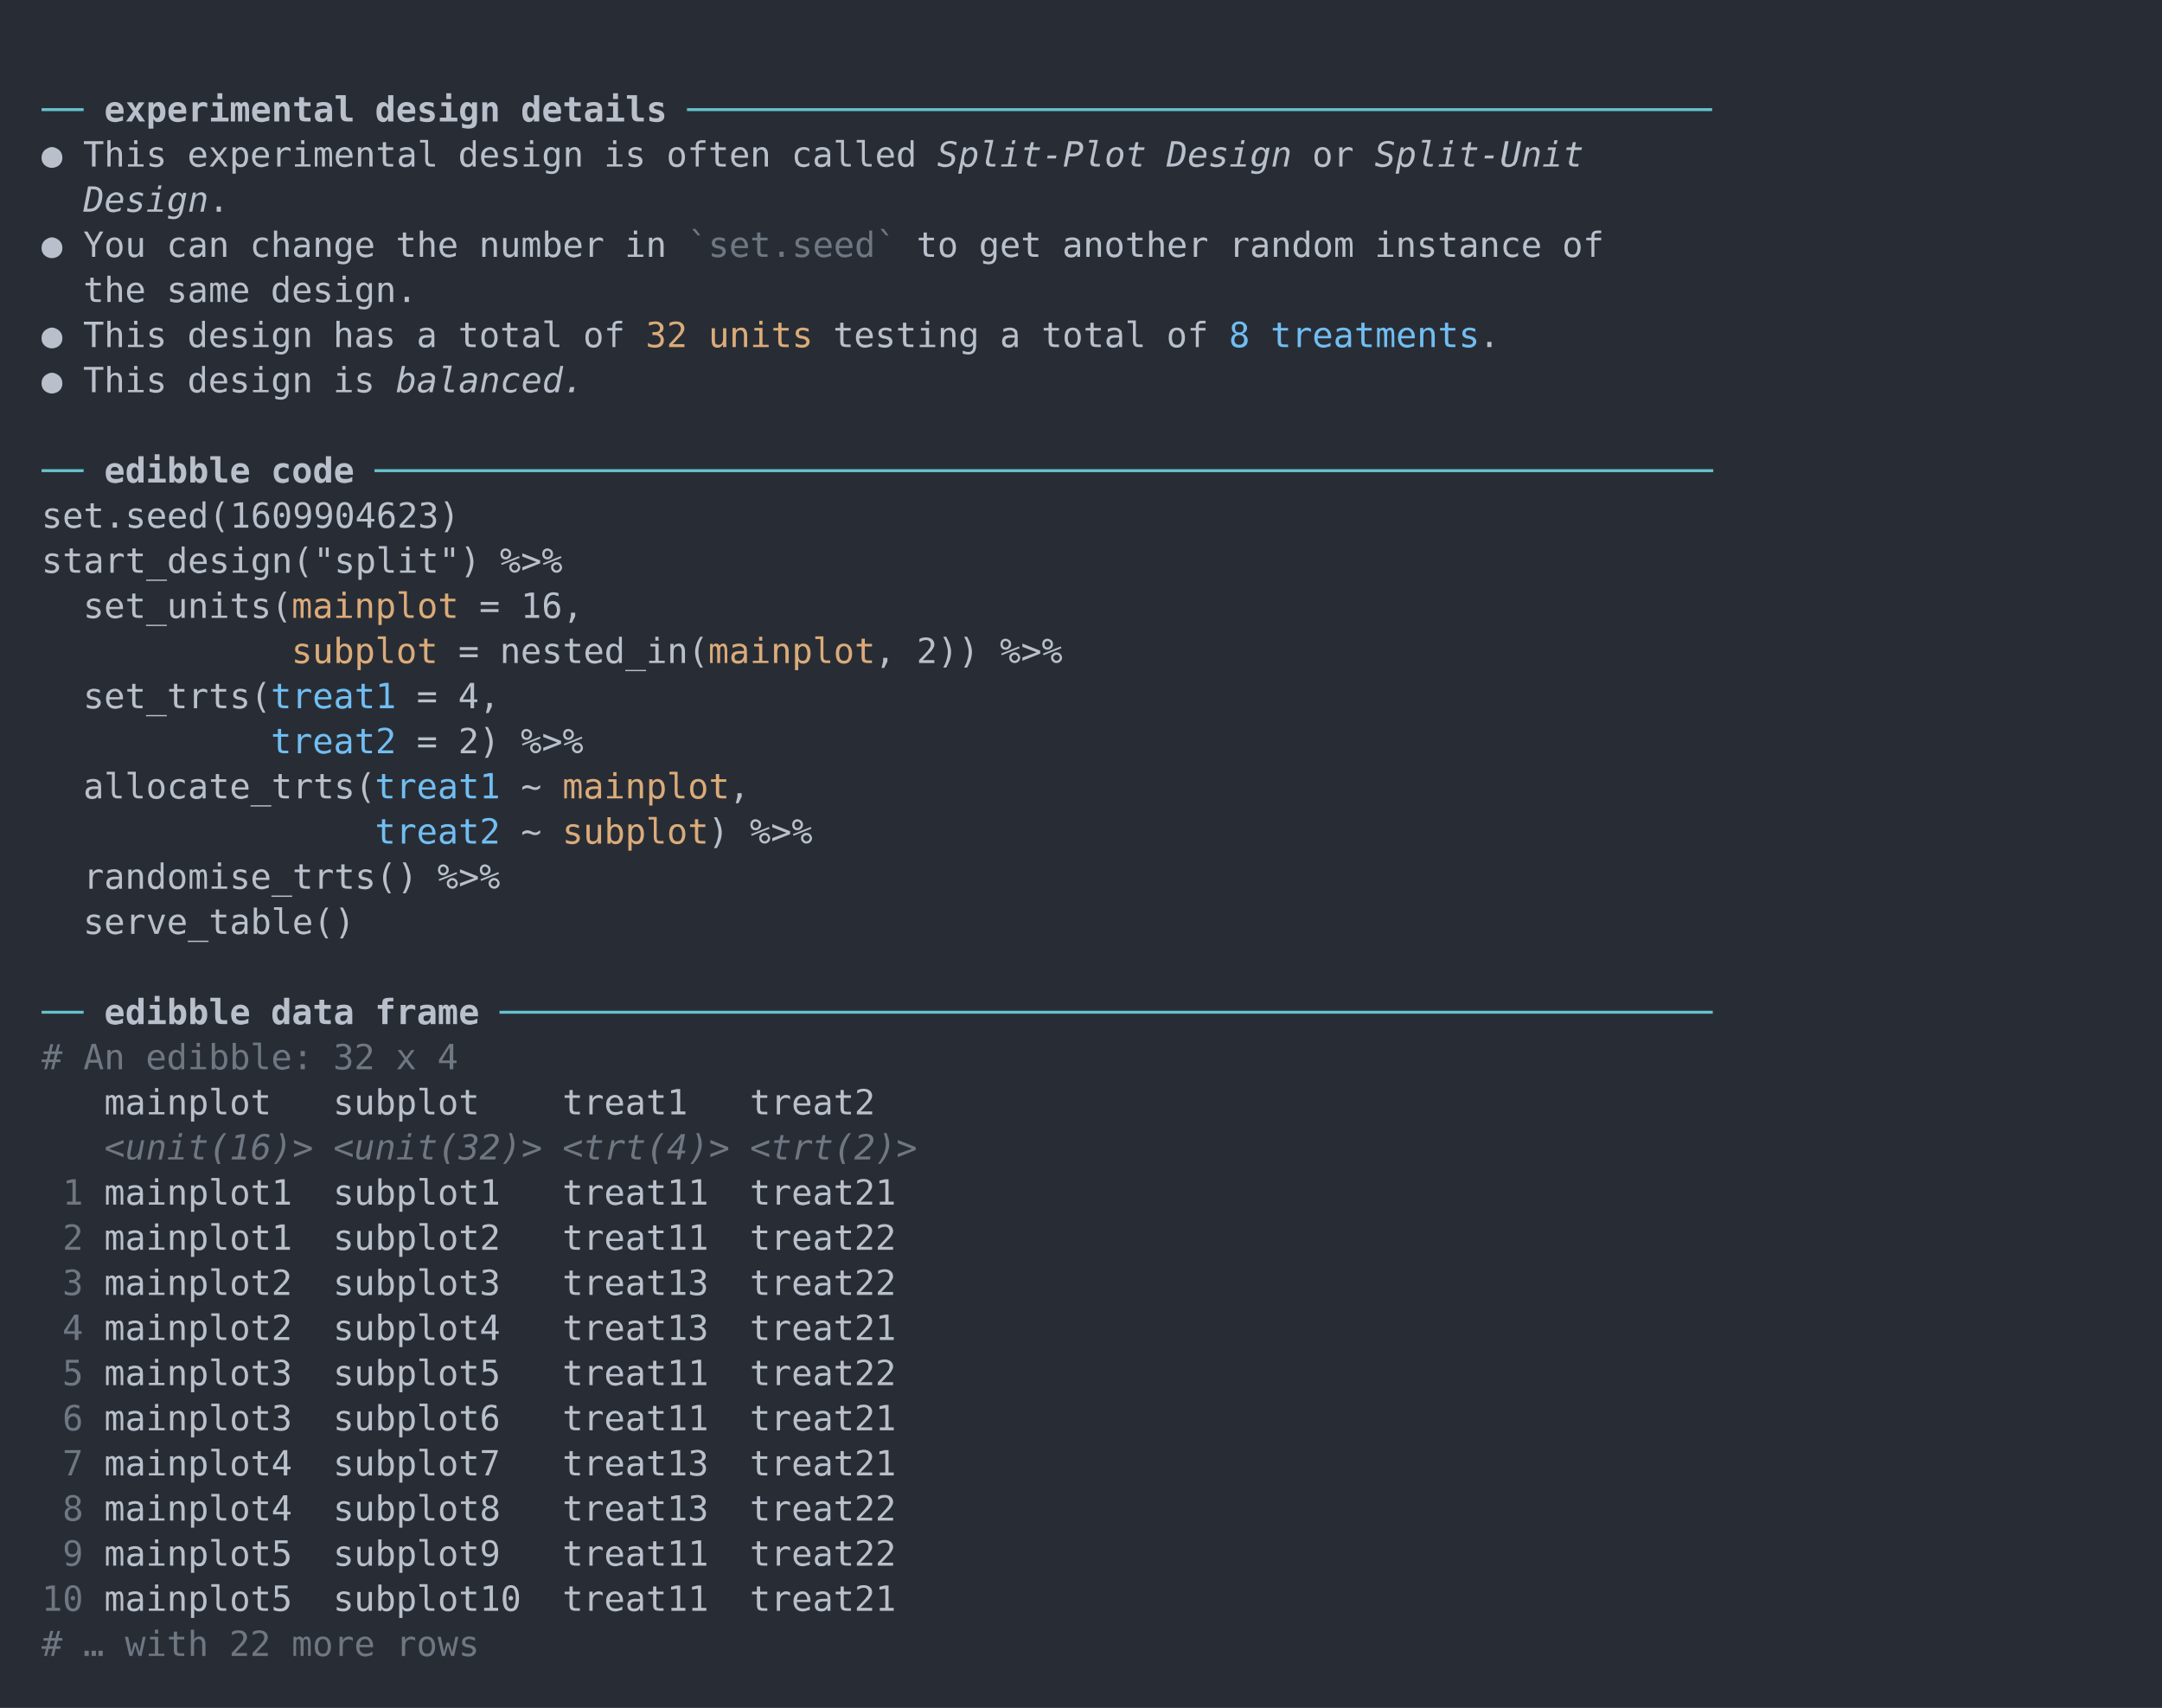
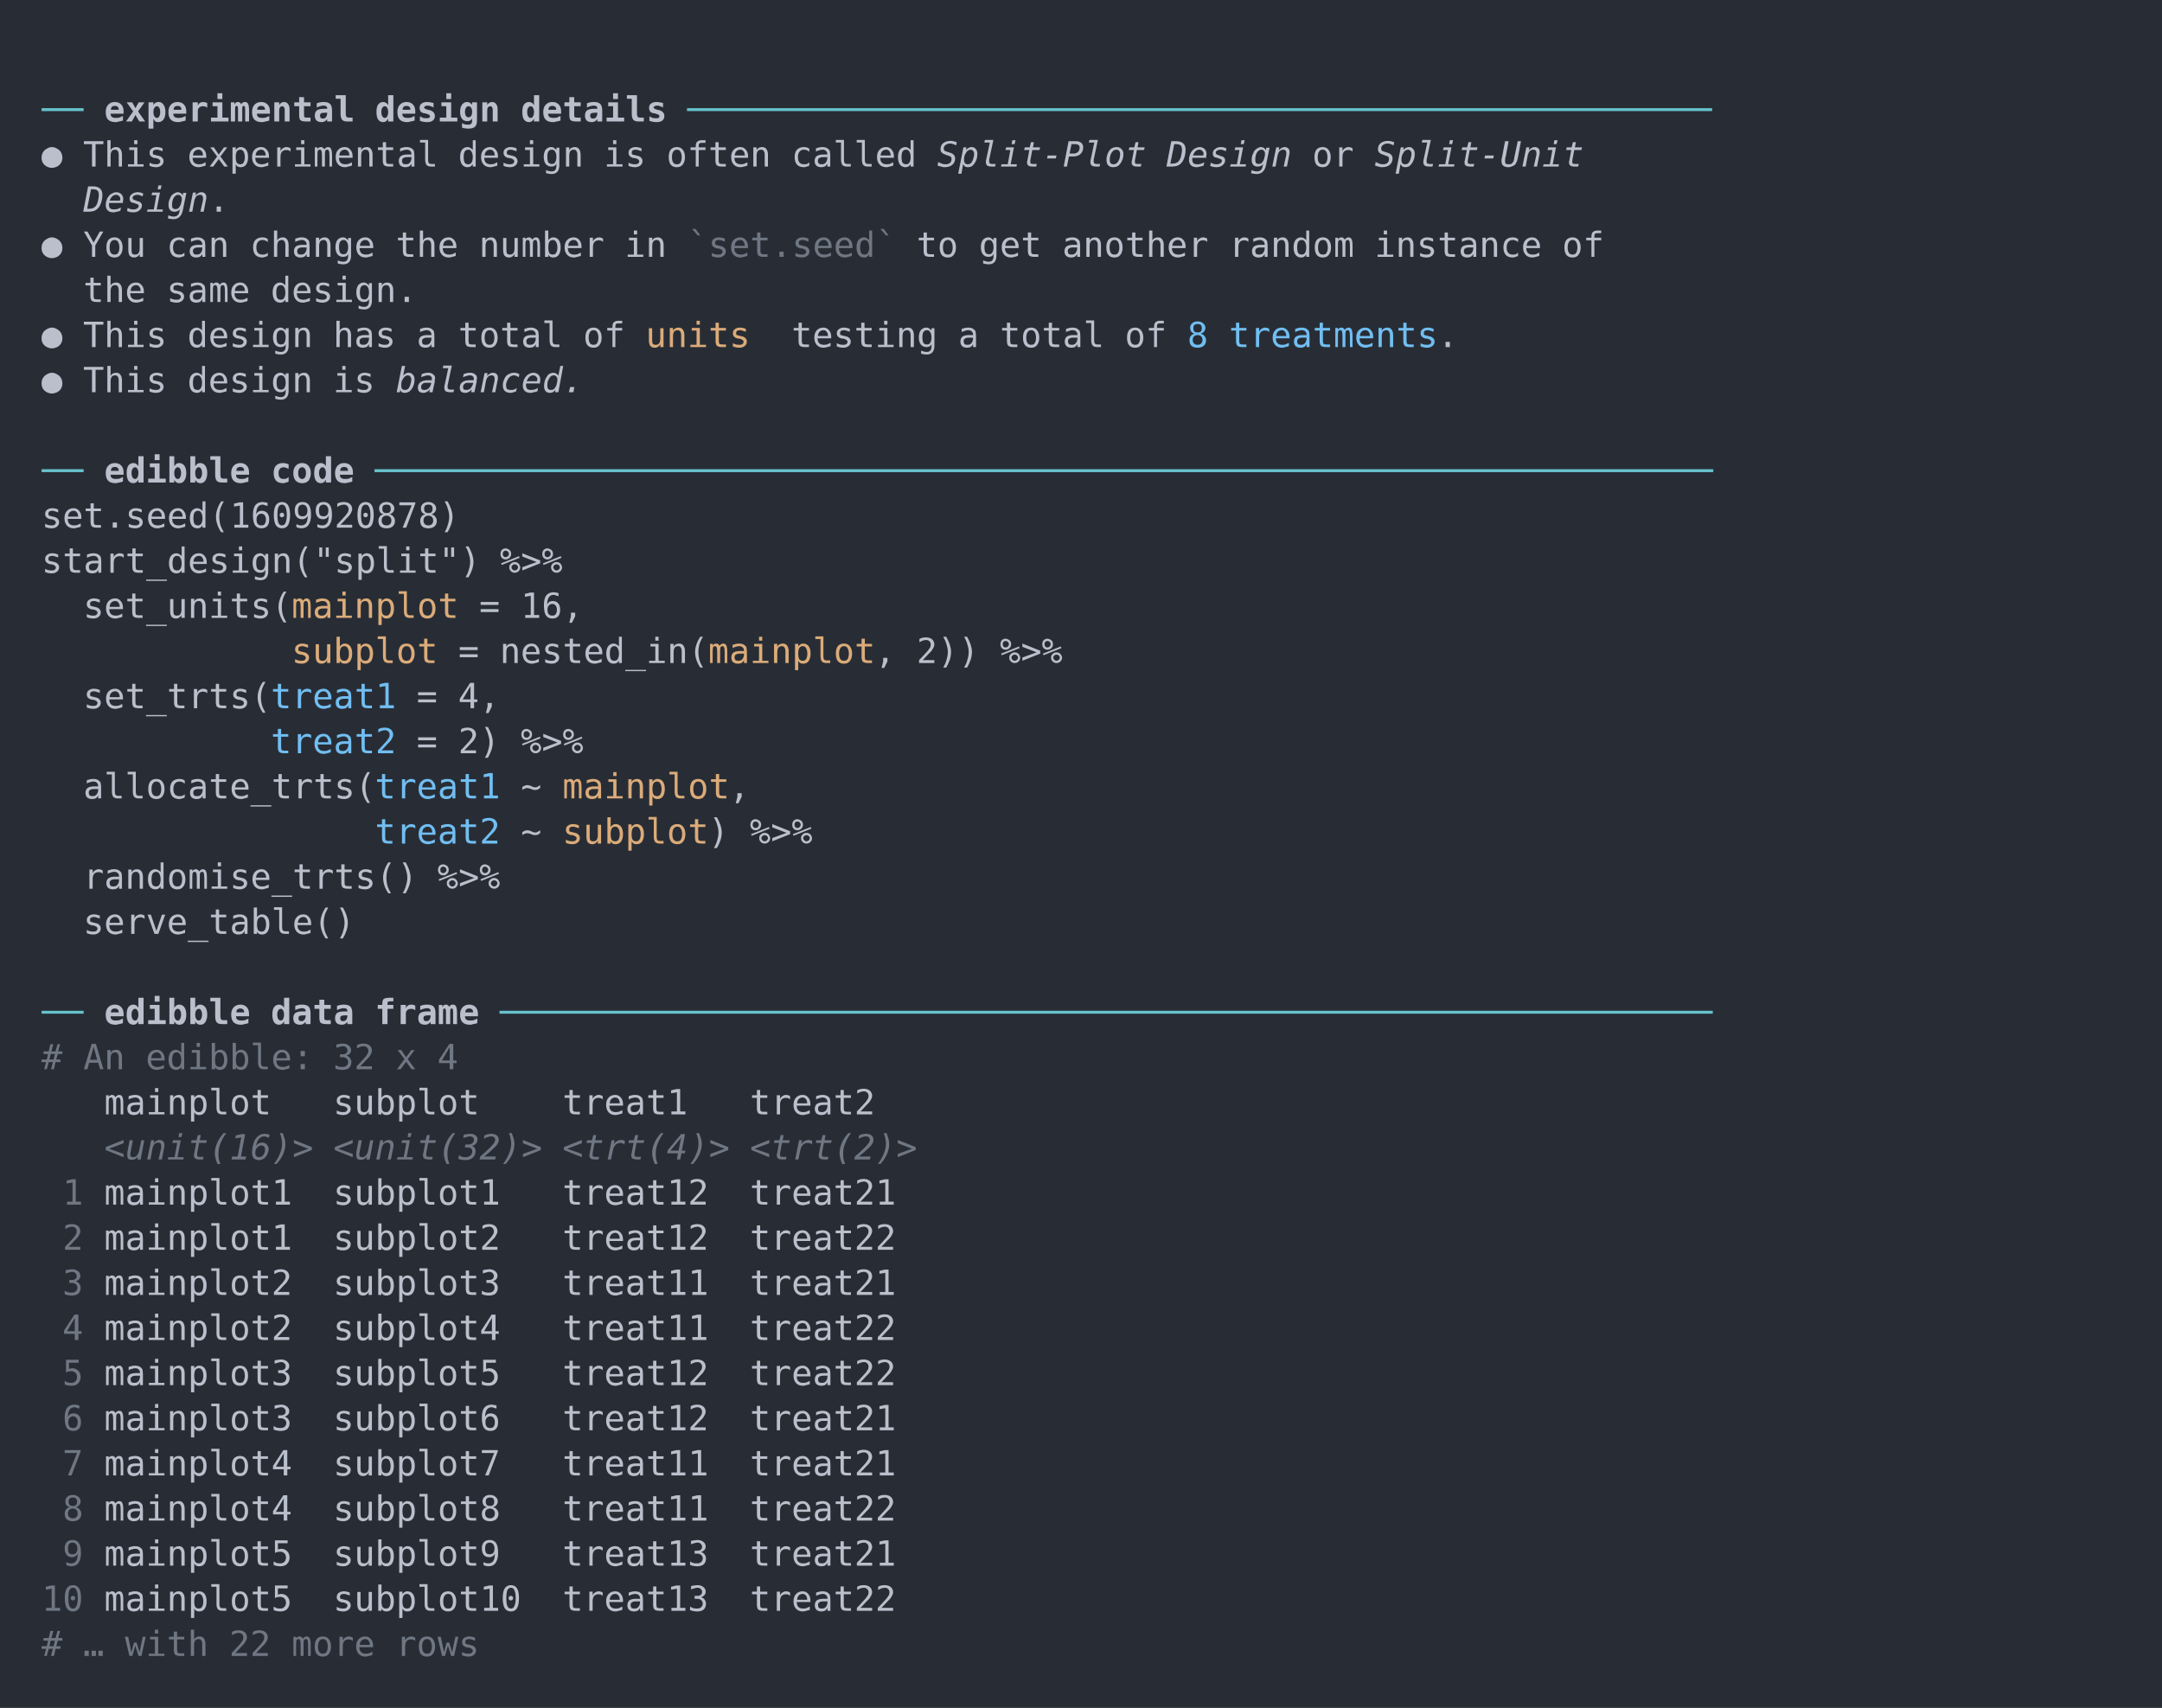
<svg xmlns="http://www.w3.org/2000/svg" xmlns:xlink="http://www.w3.org/1999/xlink" width="1040" height="821.56">
  <rect width="1040" height="821.56" rx="0" ry="0" class="a" />
  <svg height="781.56" viewBox="0 0 100 78.156" width="1000" x="20" y="20">
    <style>.a{fill:rgb(40,45,53)}.b{font-family:'Fira Code',Monaco,Consolas,Menlo,'Bitstream Vera Sans Mono','Powerline Symbols',monospace}.c{fill:transparent}.d{fill:rgb(102,194,205);white-space:pre}.e{fill:rgb(185,192,203);font-weight:bold;white-space:pre}.f{fill:rgb(185,192,203);white-space:pre}.g{fill:rgb(185,192,203);font-style:italic;white-space:pre}.h{fill:rgb(111,119,131);white-space:pre}.i{fill:rgb(219,171,121);white-space:pre}.j{fill:rgb(113,190,242);white-space:pre}.k{fill:rgb(111,119,131);font-style:italic;white-space:pre}</style>
    <g font-family="'Fira Code',Monaco,Consolas,Menlo,'Bitstream Vera Sans Mono','Powerline Symbols',monospace" font-size="1.67" class="b">
      <defs>
        <symbol id="a">
          <rect height="37" width="100" x="0" y="0" class="c" />
        </symbol>
      </defs>
      <rect height="78.156" width="100" class="a" />
      <svg x="0" y="0" width="100">
        <svg x="0">
          <use xlink:href="#a" />
          <text x="0" y="3.841" class="d">──</text>
          <text x="3.006" y="3.841" class="e">experimental</text>
          <text x="16.032" y="3.841" class="e">design</text>
          <text x="23.046" y="3.841" class="e">details</text>
          <text x="31.062" y="3.841" class="d">─────────────────────────────────────────────────</text>
          <text x="0" y="6.012" class="f">●</text>
          <text x="2.004" y="6.012" class="f">This</text>
          <text x="7.014" y="6.012" class="f">experimental</text>
          <text x="20.04" y="6.012" class="f">design</text>
          <text x="27.054" y="6.012" class="f">is</text>
          <text x="30.06" y="6.012" class="f">often</text>
          <text x="36.072" y="6.012" class="f">called</text>
          <text x="43.086" y="6.012" class="g">Split-Plot</text>
          <text x="54.108" y="6.012" class="g">Design</text>
          <text x="61.122" y="6.012" class="f">or</text>
          <text x="64.128" y="6.012" class="g">Split-Unit</text>
          <text x="2.004" y="8.183" class="g">Design</text>
          <text x="8.016" y="8.183" class="f">.</text>
          <text x="0" y="10.354" class="f">●</text>
          <text x="2.004" y="10.354" class="f">You</text>
          <text x="6.012" y="10.354" class="f">can</text>
          <text x="10.02" y="10.354" class="f">change</text>
          <text x="17.034" y="10.354" class="f">the</text>
          <text x="21.042" y="10.354" class="f">number</text>
          <text x="28.056" y="10.354" class="f">in</text>0<text x="31.062" y="10.354" class="h">`set.seed`</text>
          <text x="42.084" y="10.354" class="f">to</text>
          <text x="45.09" y="10.354" class="f">get</text>
          <text x="49.098" y="10.354" class="f">another</text>
          <text x="57.114" y="10.354" class="f">random</text>
          <text x="64.128" y="10.354" class="f">instance</text>
          <text x="73.146" y="10.354" class="f">of</text>
          <text x="2.004" y="12.525" class="f">the</text>
          <text x="6.012" y="12.525" class="f">same</text>
          <text x="11.022" y="12.525" class="f">design.</text>
          <text x="0" y="14.696" class="f">●</text>
          <text x="2.004" y="14.696" class="f">This</text>
          <text x="7.014" y="14.696" class="f">design</text>
          <text x="14.028" y="14.696" class="f">has</text>
          <text x="18.036" y="14.696" class="f">a</text>
          <text x="20.04" y="14.696" class="f">total</text>
-           <text x="26.052" y="14.696" class="f">of</text>0<text x="29.058" y="14.696" class="i">32 units</text>
-           <text x="38.076" y="14.696" class="f">testing</text>
-           <text x="46.092" y="14.696" class="f">a</text>
-           <text x="48.096" y="14.696" class="f">total</text>
-           <text x="54.108" y="14.696" class="f">of</text>
-           <text x="57.114" y="14.696" class="j">8</text>
-           <text x="59.118" y="14.696" class="j">treatments</text>
-           <text x="69.138" y="14.696" class="f">.</text>
+           <text x="26.052" y="14.696" class="f">of</text>0<text x="29.058" y="14.696" class="i"> units</text>
+           <text x="36.072" y="14.696" class="f">testing</text>
+           <text x="44.088" y="14.696" class="f">a</text>
+           <text x="46.092" y="14.696" class="f">total</text>
+           <text x="52.104" y="14.696" class="f">of</text>
+           <text x="55.11" y="14.696" class="j">8</text>
+           <text x="57.114" y="14.696" class="j">treatments</text>
+           <text x="67.134" y="14.696" class="f">.</text>
          <text x="0" y="16.867" class="f">●</text>
          <text x="2.004" y="16.867" class="f">This</text>
          <text x="7.014" y="16.867" class="f">design</text>
          <text x="14.028" y="16.867" class="f">is</text>
          <text x="17.034" y="16.867" class="g">balanced.</text>
          <text x="0" y="21.209" class="d">──</text>
          <text x="3.006" y="21.209" class="e">edibble</text>
          <text x="11.022" y="21.209" class="e">code</text>
          <text x="16.032" y="21.209" class="d">────────────────────────────────────────────────────────────────</text>
-           <text x="0" y="23.38" class="f">set.seed(1609904623)</text>
+           <text x="0" y="23.38" class="f">set.seed(1609920878)</text>
          <text x="0" y="25.551" class="f">start_design("split")</text>
          <text x="22.044" y="25.551" class="f">%&gt;%</text>
          <text x="2.004" y="27.722" class="f">set_units(</text>0<text x="12.024" y="27.722" class="i">mainplot</text>
          <text x="21.042" y="27.722" class="f">=</text>
          <text x="23.046" y="27.722" class="f">16,</text>0<text x="12.024" y="29.893" class="i">subplot</text>
          <text x="20.04" y="29.893" class="f">=</text>
          <text x="22.044" y="29.893" class="f">nested_in(</text>0<text x="32.064" y="29.893" class="i">mainplot</text>
          <text x="40.08" y="29.893" class="f">,</text>
          <text x="42.084" y="29.893" class="f">2))</text>
          <text x="46.092" y="29.893" class="f">%&gt;%</text>
          <text x="2.004" y="32.064" class="f">set_trts(</text>
          <text x="11.022" y="32.064" class="j">treat1</text>
          <text x="18.036" y="32.064" class="f">=</text>
          <text x="20.04" y="32.064" class="f">4,</text>
          <text x="11.022" y="34.235" class="j">treat2</text>
          <text x="18.036" y="34.235" class="f">=</text>
          <text x="20.04" y="34.235" class="f">2)</text>
          <text x="23.046" y="34.235" class="f">%&gt;%</text>
          <text x="2.004" y="36.406" class="f">allocate_trts(</text>
          <text x="16.032" y="36.406" class="j">treat1</text>
          <text x="23.046" y="36.406" class="f">~</text>0<text x="25.05" y="36.406" class="i">mainplot</text>
          <text x="33.066" y="36.406" class="f">,</text>
          <text x="16.032" y="38.577" class="j">treat2</text>
          <text x="23.046" y="38.577" class="f">~</text>0<text x="25.05" y="38.577" class="i">subplot</text>
          <text x="32.064" y="38.577" class="f">)</text>
          <text x="34.068" y="38.577" class="f">%&gt;%</text>
          <text x="2.004" y="40.748" class="f">randomise_trts()</text>
          <text x="19.038" y="40.748" class="f">%&gt;%</text>
          <text x="2.004" y="42.919" class="f">serve_table()</text>
          <text x="0" y="47.261" class="d">──</text>
          <text x="3.006" y="47.261" class="e">edibble</text>
          <text x="11.022" y="47.261" class="e">data</text>
          <text x="16.032" y="47.261" class="e">frame</text>
          <text x="22.044" y="47.261" class="d">──────────────────────────────────────────────────────────</text>
          <text x="0" y="49.432" class="h">#</text>
          <text x="2.004" y="49.432" class="h">An</text>
          <text x="5.01" y="49.432" class="h">edibble:</text>
          <text x="14.028" y="49.432" class="h">32</text>
          <text x="17.034" y="49.432" class="h">x</text>
          <text x="19.038" y="49.432" class="h">4</text>
          <text x="3.006" y="51.603" class="f">mainplot</text>
          <text x="14.028" y="51.603" class="f">subplot</text>
          <text x="25.05" y="51.603" class="f">treat1</text>
          <text x="34.068" y="51.603" class="f">treat2</text>
          <text x="3.006" y="53.774" class="k">&lt;unit(16)&gt;</text>
          <text x="14.028" y="53.774" class="k">&lt;unit(32)&gt;</text>
          <text x="25.05" y="53.774" class="k">&lt;trt(4)&gt;</text>
          <text x="34.068" y="53.774" class="k">&lt;trt(2)&gt;</text>
          <text x="1.002" y="55.945" class="h">1</text>
          <text x="3.006" y="55.945" class="f">mainplot1</text>
          <text x="14.028" y="55.945" class="f">subplot1</text>
-           <text x="25.05" y="55.945" class="f">treat11</text>
+           <text x="25.05" y="55.945" class="f">treat12</text>
          <text x="34.068" y="55.945" class="f">treat21</text>
          <text x="1.002" y="58.116" class="h">2</text>
          <text x="3.006" y="58.116" class="f">mainplot1</text>
          <text x="14.028" y="58.116" class="f">subplot2</text>
-           <text x="25.05" y="58.116" class="f">treat11</text>
+           <text x="25.05" y="58.116" class="f">treat12</text>
          <text x="34.068" y="58.116" class="f">treat22</text>
          <text x="1.002" y="60.287" class="h">3</text>
          <text x="3.006" y="60.287" class="f">mainplot2</text>
          <text x="14.028" y="60.287" class="f">subplot3</text>
-           <text x="25.05" y="60.287" class="f">treat13</text>
-           <text x="34.068" y="60.287" class="f">treat22</text>
+           <text x="25.05" y="60.287" class="f">treat11</text>
+           <text x="34.068" y="60.287" class="f">treat21</text>
          <text x="1.002" y="62.458" class="h">4</text>
          <text x="3.006" y="62.458" class="f">mainplot2</text>
          <text x="14.028" y="62.458" class="f">subplot4</text>
-           <text x="25.05" y="62.458" class="f">treat13</text>
-           <text x="34.068" y="62.458" class="f">treat21</text>
+           <text x="25.05" y="62.458" class="f">treat11</text>
+           <text x="34.068" y="62.458" class="f">treat22</text>
          <text x="1.002" y="64.629" class="h">5</text>
          <text x="3.006" y="64.629" class="f">mainplot3</text>
          <text x="14.028" y="64.629" class="f">subplot5</text>
-           <text x="25.05" y="64.629" class="f">treat11</text>
+           <text x="25.05" y="64.629" class="f">treat12</text>
          <text x="34.068" y="64.629" class="f">treat22</text>
          <text x="1.002" y="66.8" class="h">6</text>
          <text x="3.006" y="66.8" class="f">mainplot3</text>
          <text x="14.028" y="66.8" class="f">subplot6</text>
-           <text x="25.05" y="66.8" class="f">treat11</text>
+           <text x="25.05" y="66.8" class="f">treat12</text>
          <text x="34.068" y="66.8" class="f">treat21</text>
          <text x="1.002" y="68.971" class="h">7</text>
          <text x="3.006" y="68.971" class="f">mainplot4</text>
          <text x="14.028" y="68.971" class="f">subplot7</text>
-           <text x="25.05" y="68.971" class="f">treat13</text>
+           <text x="25.05" y="68.971" class="f">treat11</text>
          <text x="34.068" y="68.971" class="f">treat21</text>
          <text x="1.002" y="71.142" class="h">8</text>
          <text x="3.006" y="71.142" class="f">mainplot4</text>
          <text x="14.028" y="71.142" class="f">subplot8</text>
-           <text x="25.05" y="71.142" class="f">treat13</text>
+           <text x="25.05" y="71.142" class="f">treat11</text>
          <text x="34.068" y="71.142" class="f">treat22</text>
          <text x="1.002" y="73.313" class="h">9</text>
          <text x="3.006" y="73.313" class="f">mainplot5</text>
          <text x="14.028" y="73.313" class="f">subplot9</text>
-           <text x="25.05" y="73.313" class="f">treat11</text>
-           <text x="34.068" y="73.313" class="f">treat22</text>
+           <text x="25.05" y="73.313" class="f">treat13</text>
+           <text x="34.068" y="73.313" class="f">treat21</text>
          <text x="0" y="75.484" class="h">10</text>
          <text x="3.006" y="75.484" class="f">mainplot5</text>
          <text x="14.028" y="75.484" class="f">subplot10</text>
-           <text x="25.05" y="75.484" class="f">treat11</text>
-           <text x="34.068" y="75.484" class="f">treat21</text>
+           <text x="25.05" y="75.484" class="f">treat13</text>
+           <text x="34.068" y="75.484" class="f">treat22</text>
          <text x="0" y="77.655" class="h">#</text>
          <text x="2.004" y="77.655" class="h">…</text>
          <text x="4.008" y="77.655" class="h">with</text>
          <text x="9.018" y="77.655" class="h">22</text>
          <text x="12.024" y="77.655" class="h">more</text>
          <text x="17.034" y="77.655" class="h">rows</text>
        </svg>
      </svg>
    </g>
  </svg>
</svg>
